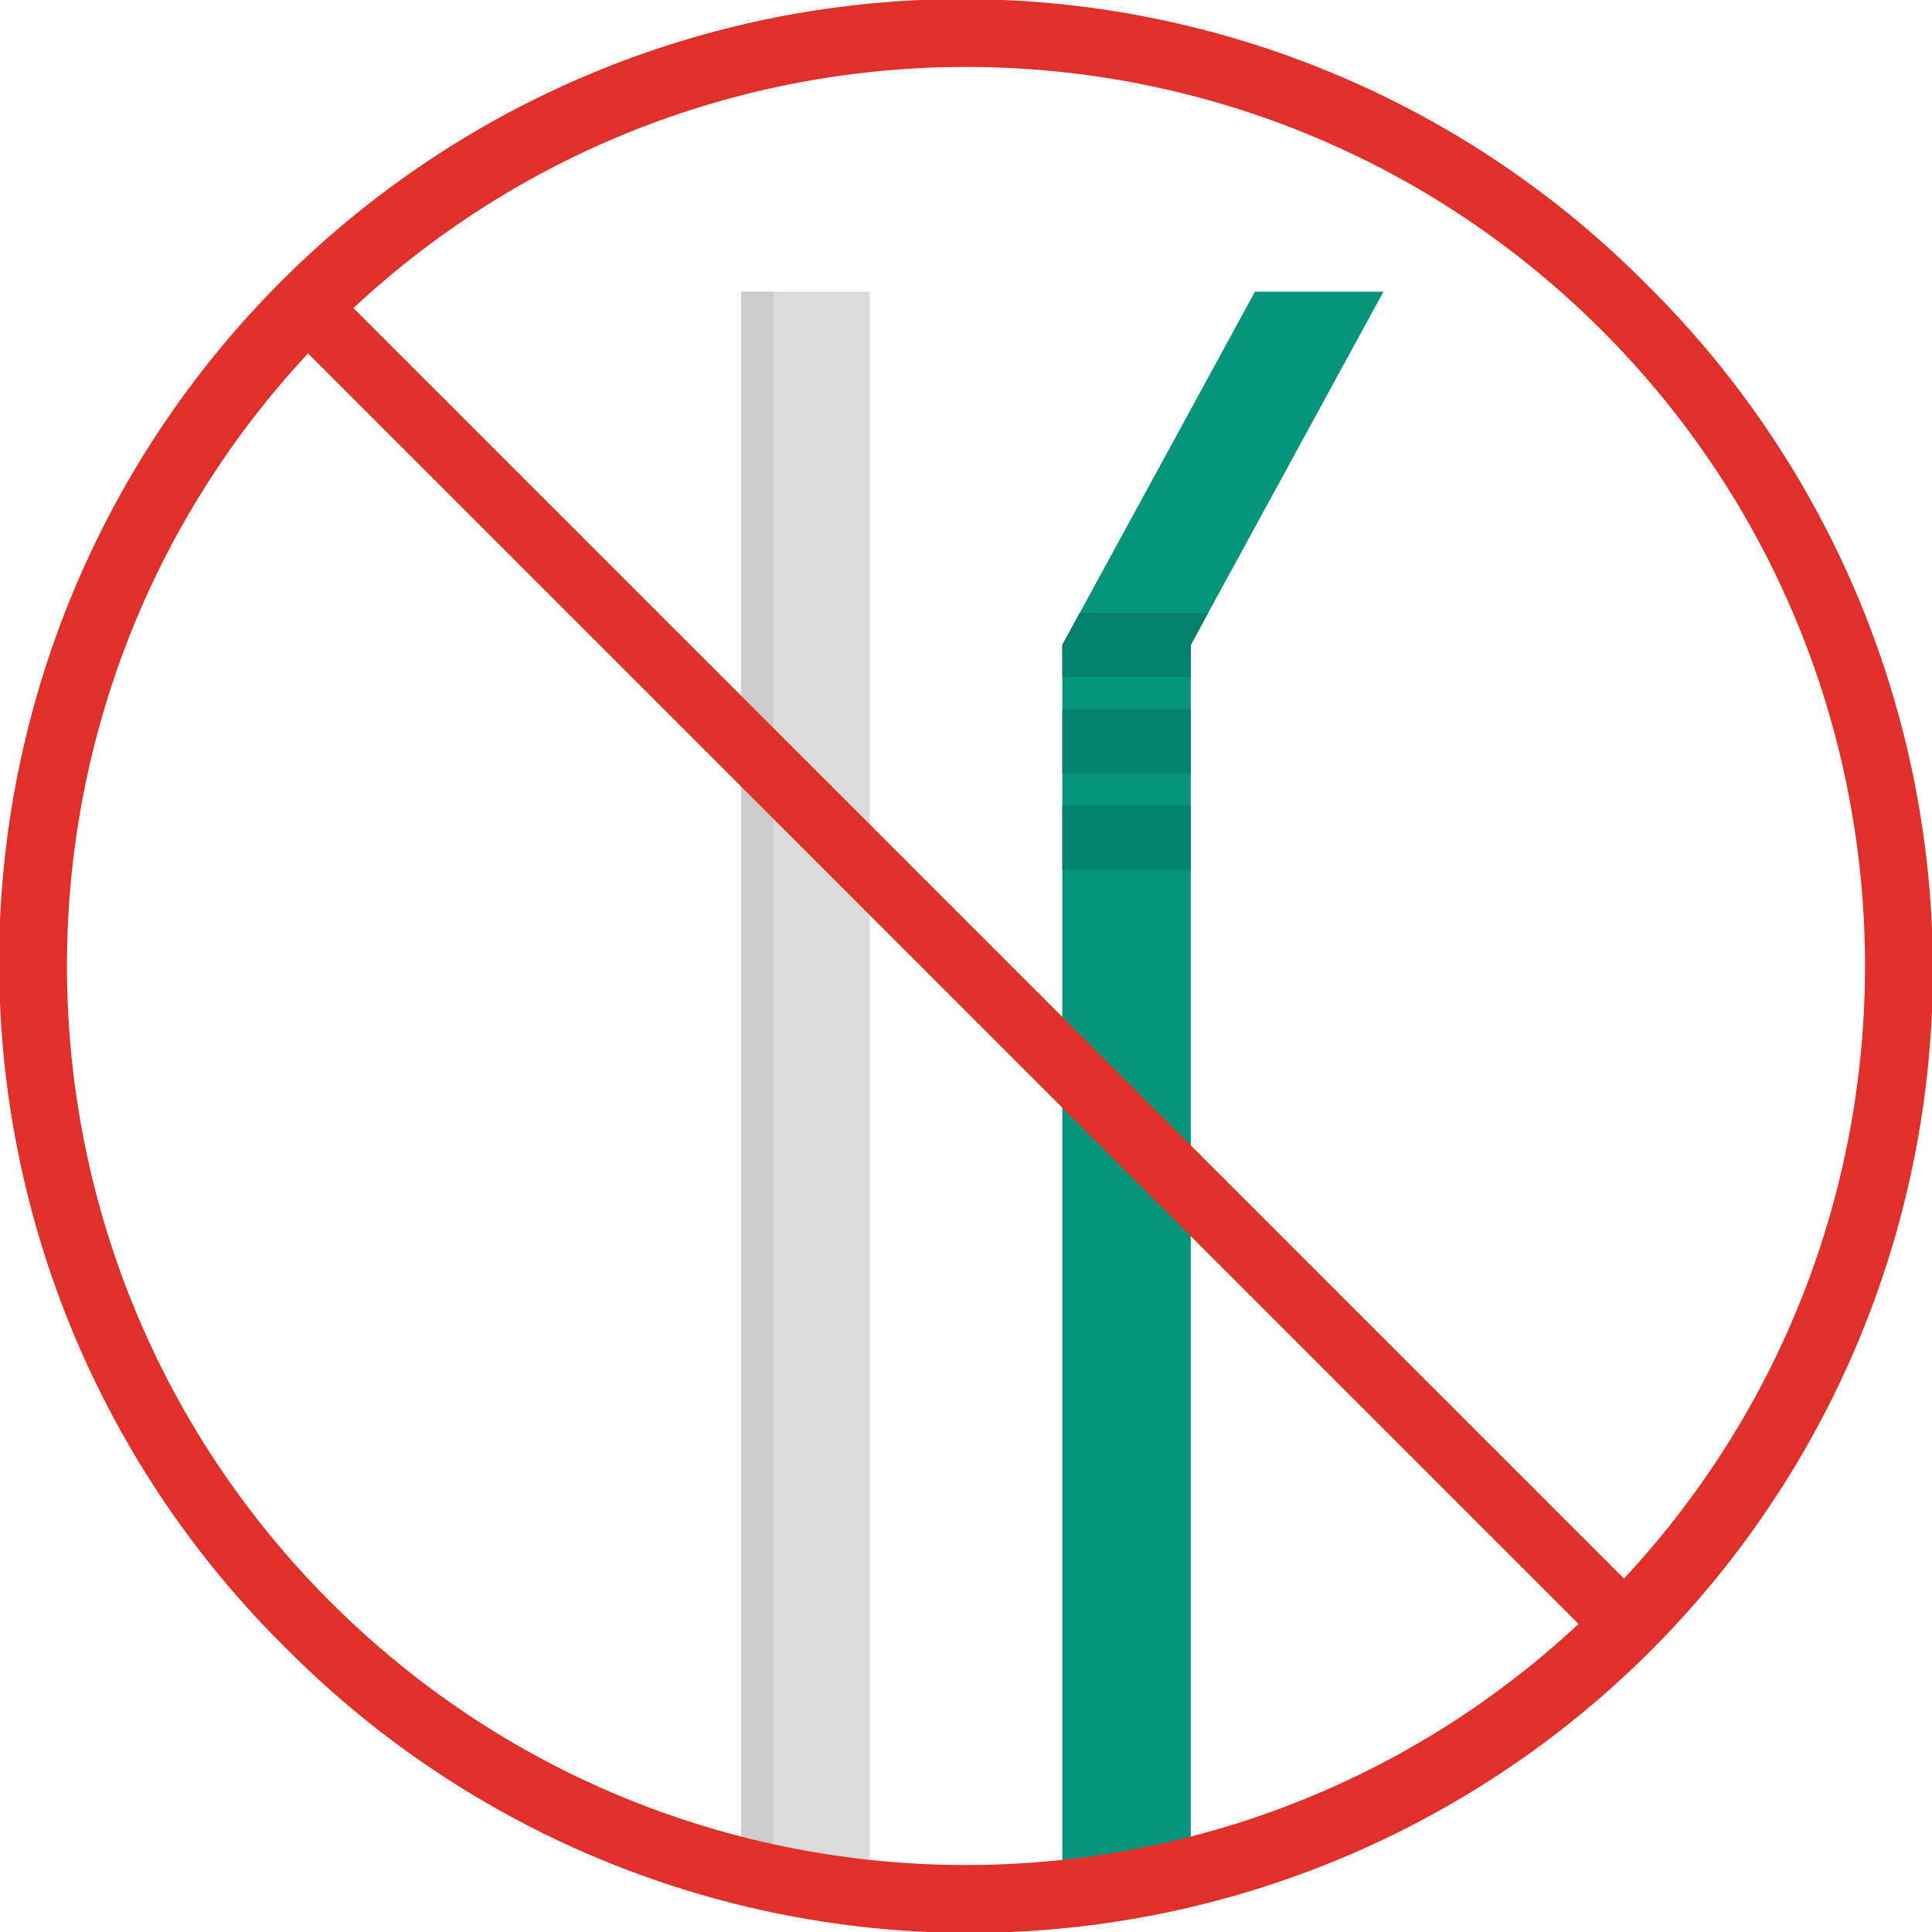
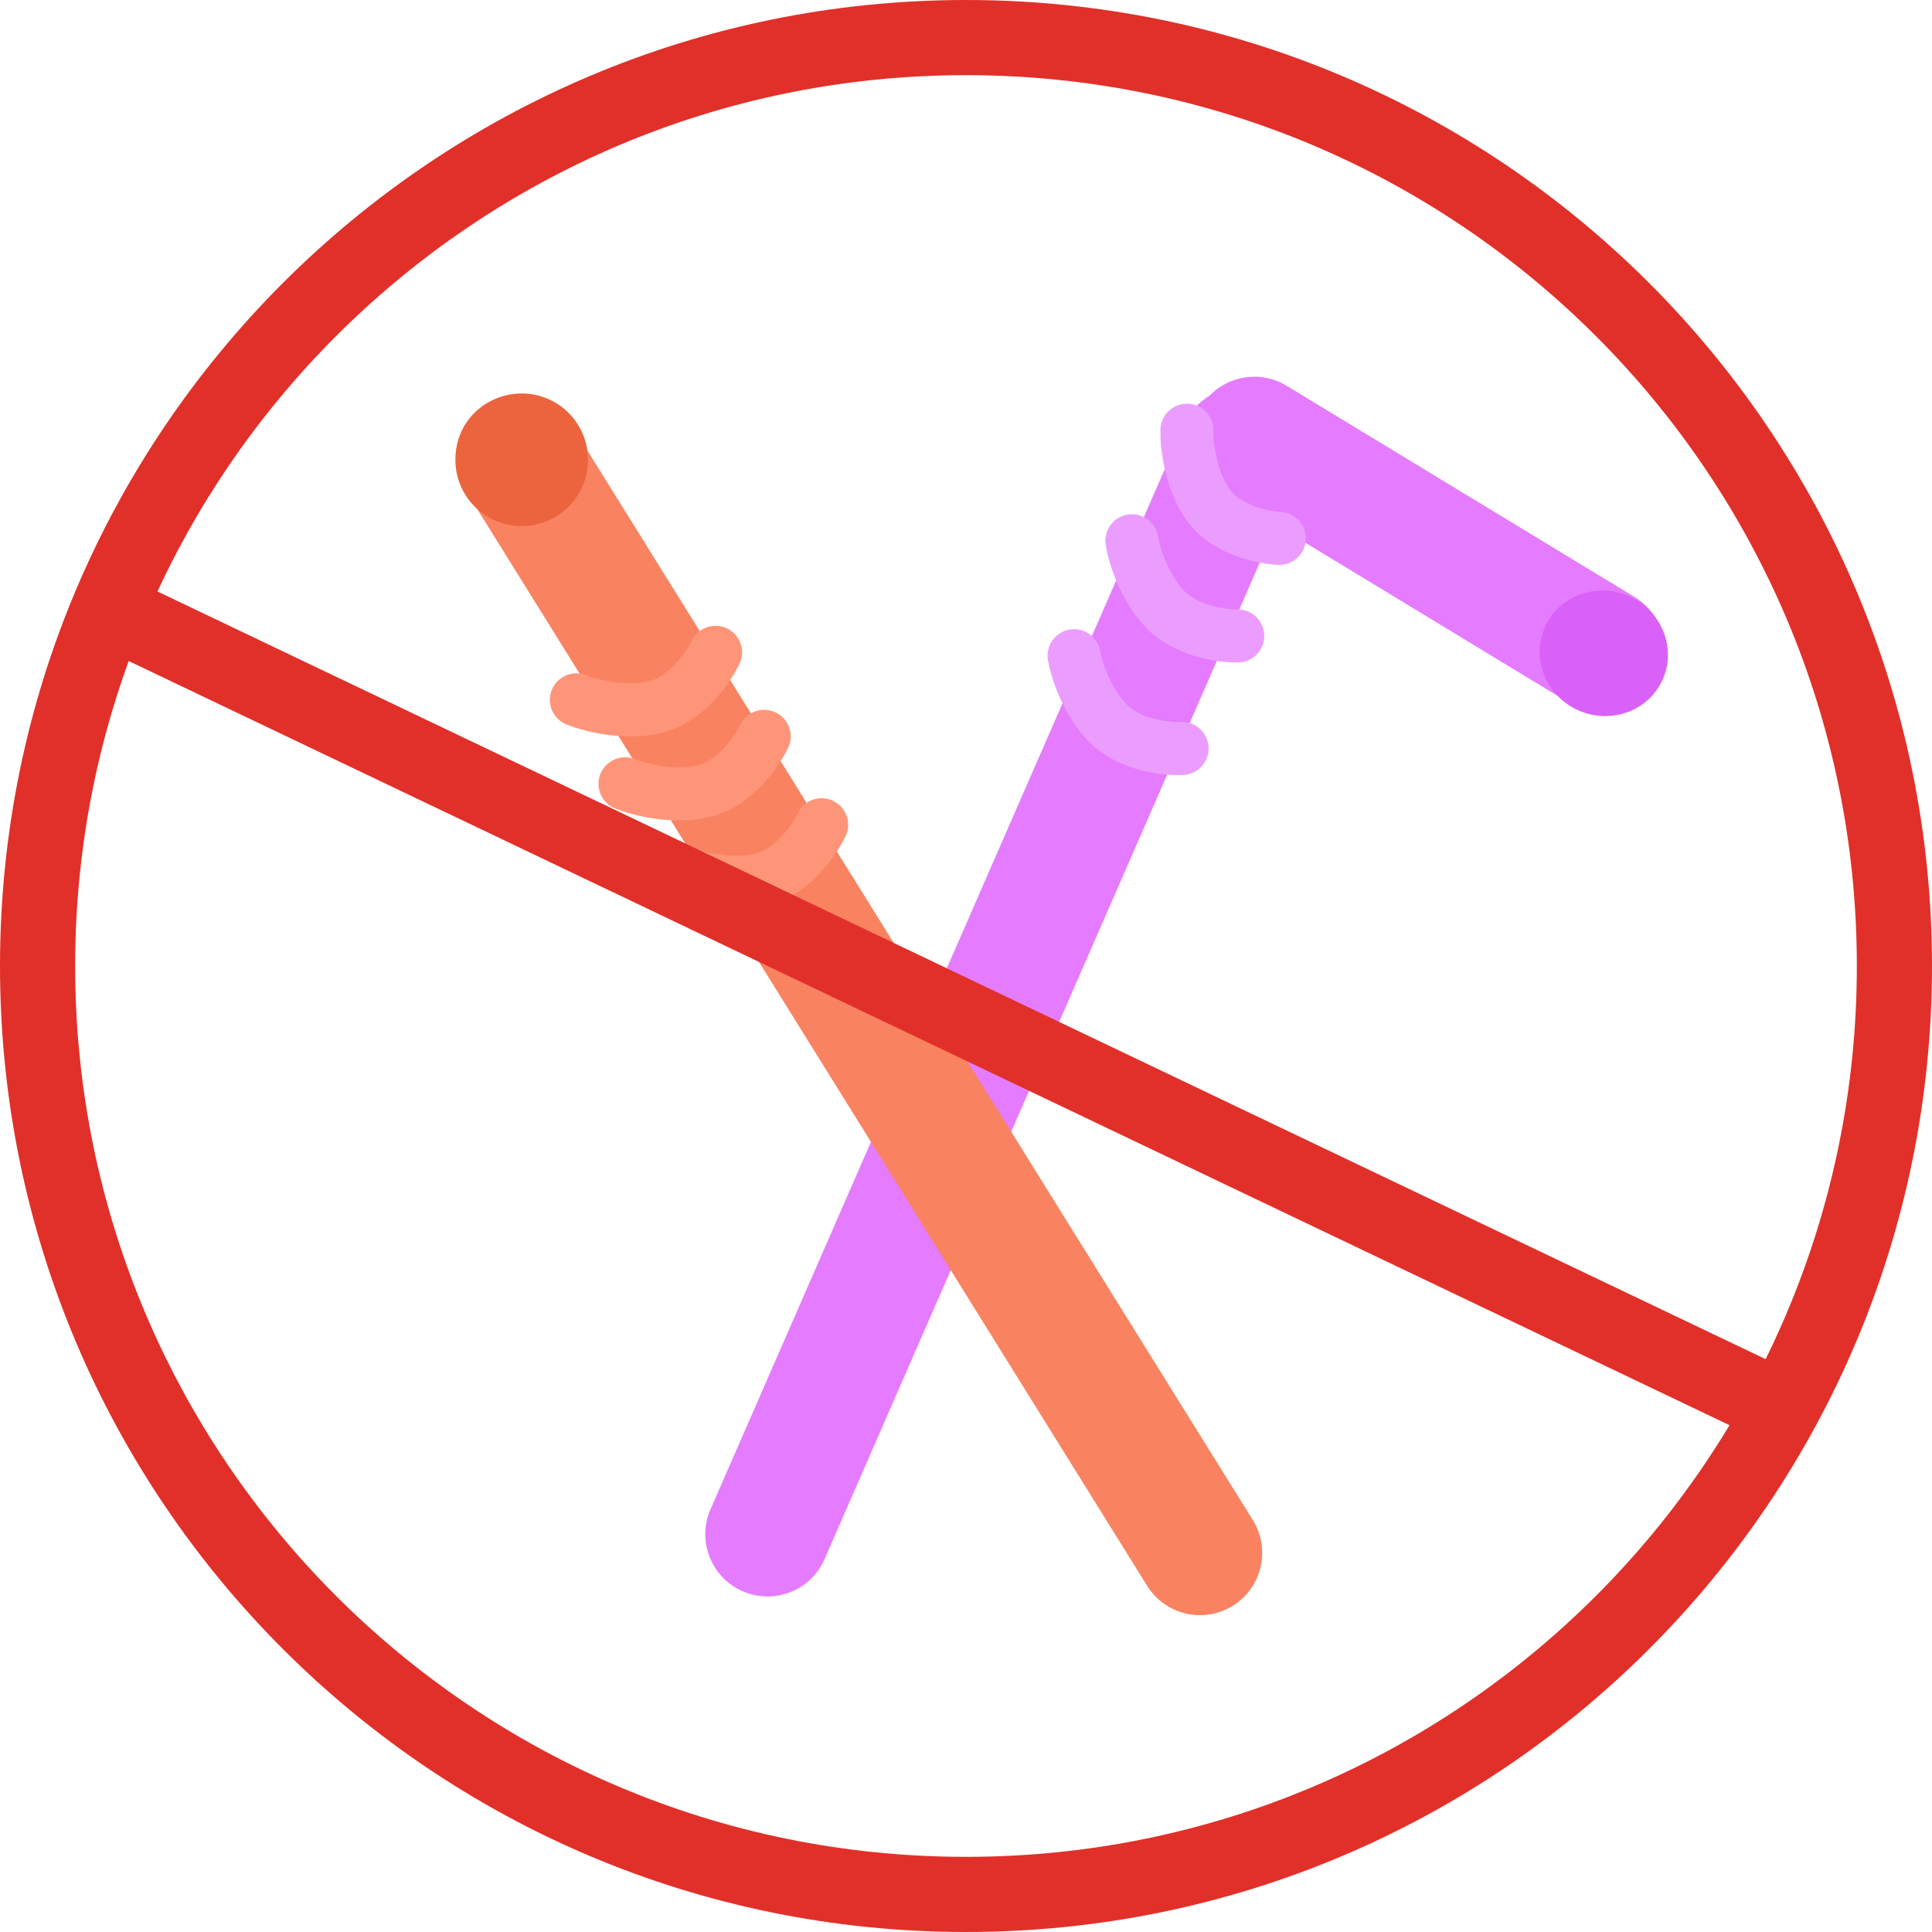
- <svg xmlns="http://www.w3.org/2000/svg" width="437" height="437" fill="none">
-   <path d="M167.661 65.982h29.051v363.132h-29.051V65.982z" fill="#DBDBDB" />
-   <path d="M167.661 65.982h7.263v363.132h-7.263V65.982z" fill="#CBCBCB" />
-   <path d="M312.914 65.982l-39.618 72.627-3.958 7.262v283.243h-29.05V145.871l3.958-7.262 39.617-72.627h29.051z" fill="#04957C" />
-   <path d="M273.296 138.609l-3.958 7.262v7.263h-29.05v-7.263l3.958-7.262h29.05zm-33.008 21.788h29.05v14.525h-29.05v-14.525zm0 21.788h29.05v14.525h-29.05v-14.525z" fill="#03816B" />
-   <path d="M372.564 64.439A217.88 217.88 0 1064.436 372.56 217.88 217.88 0 10372.564 64.439zm-10.271 10.266a203.335 203.335 0 015.036 282.35L79.942 69.67a203.332 203.332 0 01282.351 5.035zM74.707 362.29a203.333 203.333 0 01-5.036-282.35l287.387 287.385a203.333 203.333 0 01-282.351-5.035z" fill="#E13029" />
+ <svg xmlns="http://www.w3.org/2000/svg" width="437" height="437" viewBox="0 0 437 437" fill="none">
+   <rect x="273.526" y="83.081" width="28.151" height="295.947" rx="14.075" transform="rotate(23.5931 273.526 83.0811)" fill="#E57BFF" />
+   <rect x="264.382" y="104.018" width="28.151" height="120.264" rx="14.075" transform="rotate(-58.74 264.382 104.018)" fill="#E57BFF" />
+   <ellipse rx="14.574" ry="14.125" transform="matrix(-0.916411 -0.400238 -0.400238 0.916411 362.765 147.775)" fill="#D961F7" />
+   <path d="M268.47 97.317C268.388 100.543 269.227 108.424 273.238 114.144C277.249 119.863 285.669 121.617 289.378 121.78" stroke="#EB9DFF" stroke-width="12" stroke-linecap="round" />
+   <path d="M256.021 122.317C256.494 125.315 258.631 132.581 263.4 137.664C268.169 142.747 276.433 143.904 279.968 143.848" stroke="#EB9DFF" stroke-width="12" stroke-linecap="round" />
+   <path d="M242.943 148.317C243.467 151.331 245.735 158.604 250.614 163.587C255.492 168.569 263.821 169.473 267.376 169.301" stroke="#EB9DFF" stroke-width="12" stroke-linecap="round" />
+   <rect x="97.812" y="98.858" width="28.151" height="320.089" rx="14.075" transform="rotate(-31.8882 97.812 98.858)" fill="#F98261" />
+   <path d="M130.371 158.292C133.402 159.539 141.217 161.611 148.231 159.924C155.244 158.236 160.234 150.974 161.852 147.554" stroke="#FF9578" stroke-width="12" stroke-linecap="round" />
+   <path d="M141.371 177.292C144.401 178.539 152.216 180.611 159.23 178.924C166.244 177.237 171.233 169.975 172.852 166.555" stroke="#FF9578" stroke-width="12" stroke-linecap="round" />
+   <path d="M154.371 197.292C157.401 198.539 165.216 200.612 172.23 198.924C179.244 197.237 184.233 189.975 185.852 186.555" stroke="#FF9578" stroke-width="12" stroke-linecap="round" />
+   <circle cx="118" cy="104" r="15" fill="#EC643E" />
+   <line x1="23.878" y1="137.603" x2="406.666" y2="320.33" stroke="#E13029" stroke-width="17" />
+   <circle cx="218.5" cy="218.5" r="210" stroke="#E13029" stroke-width="17" />
</svg>
